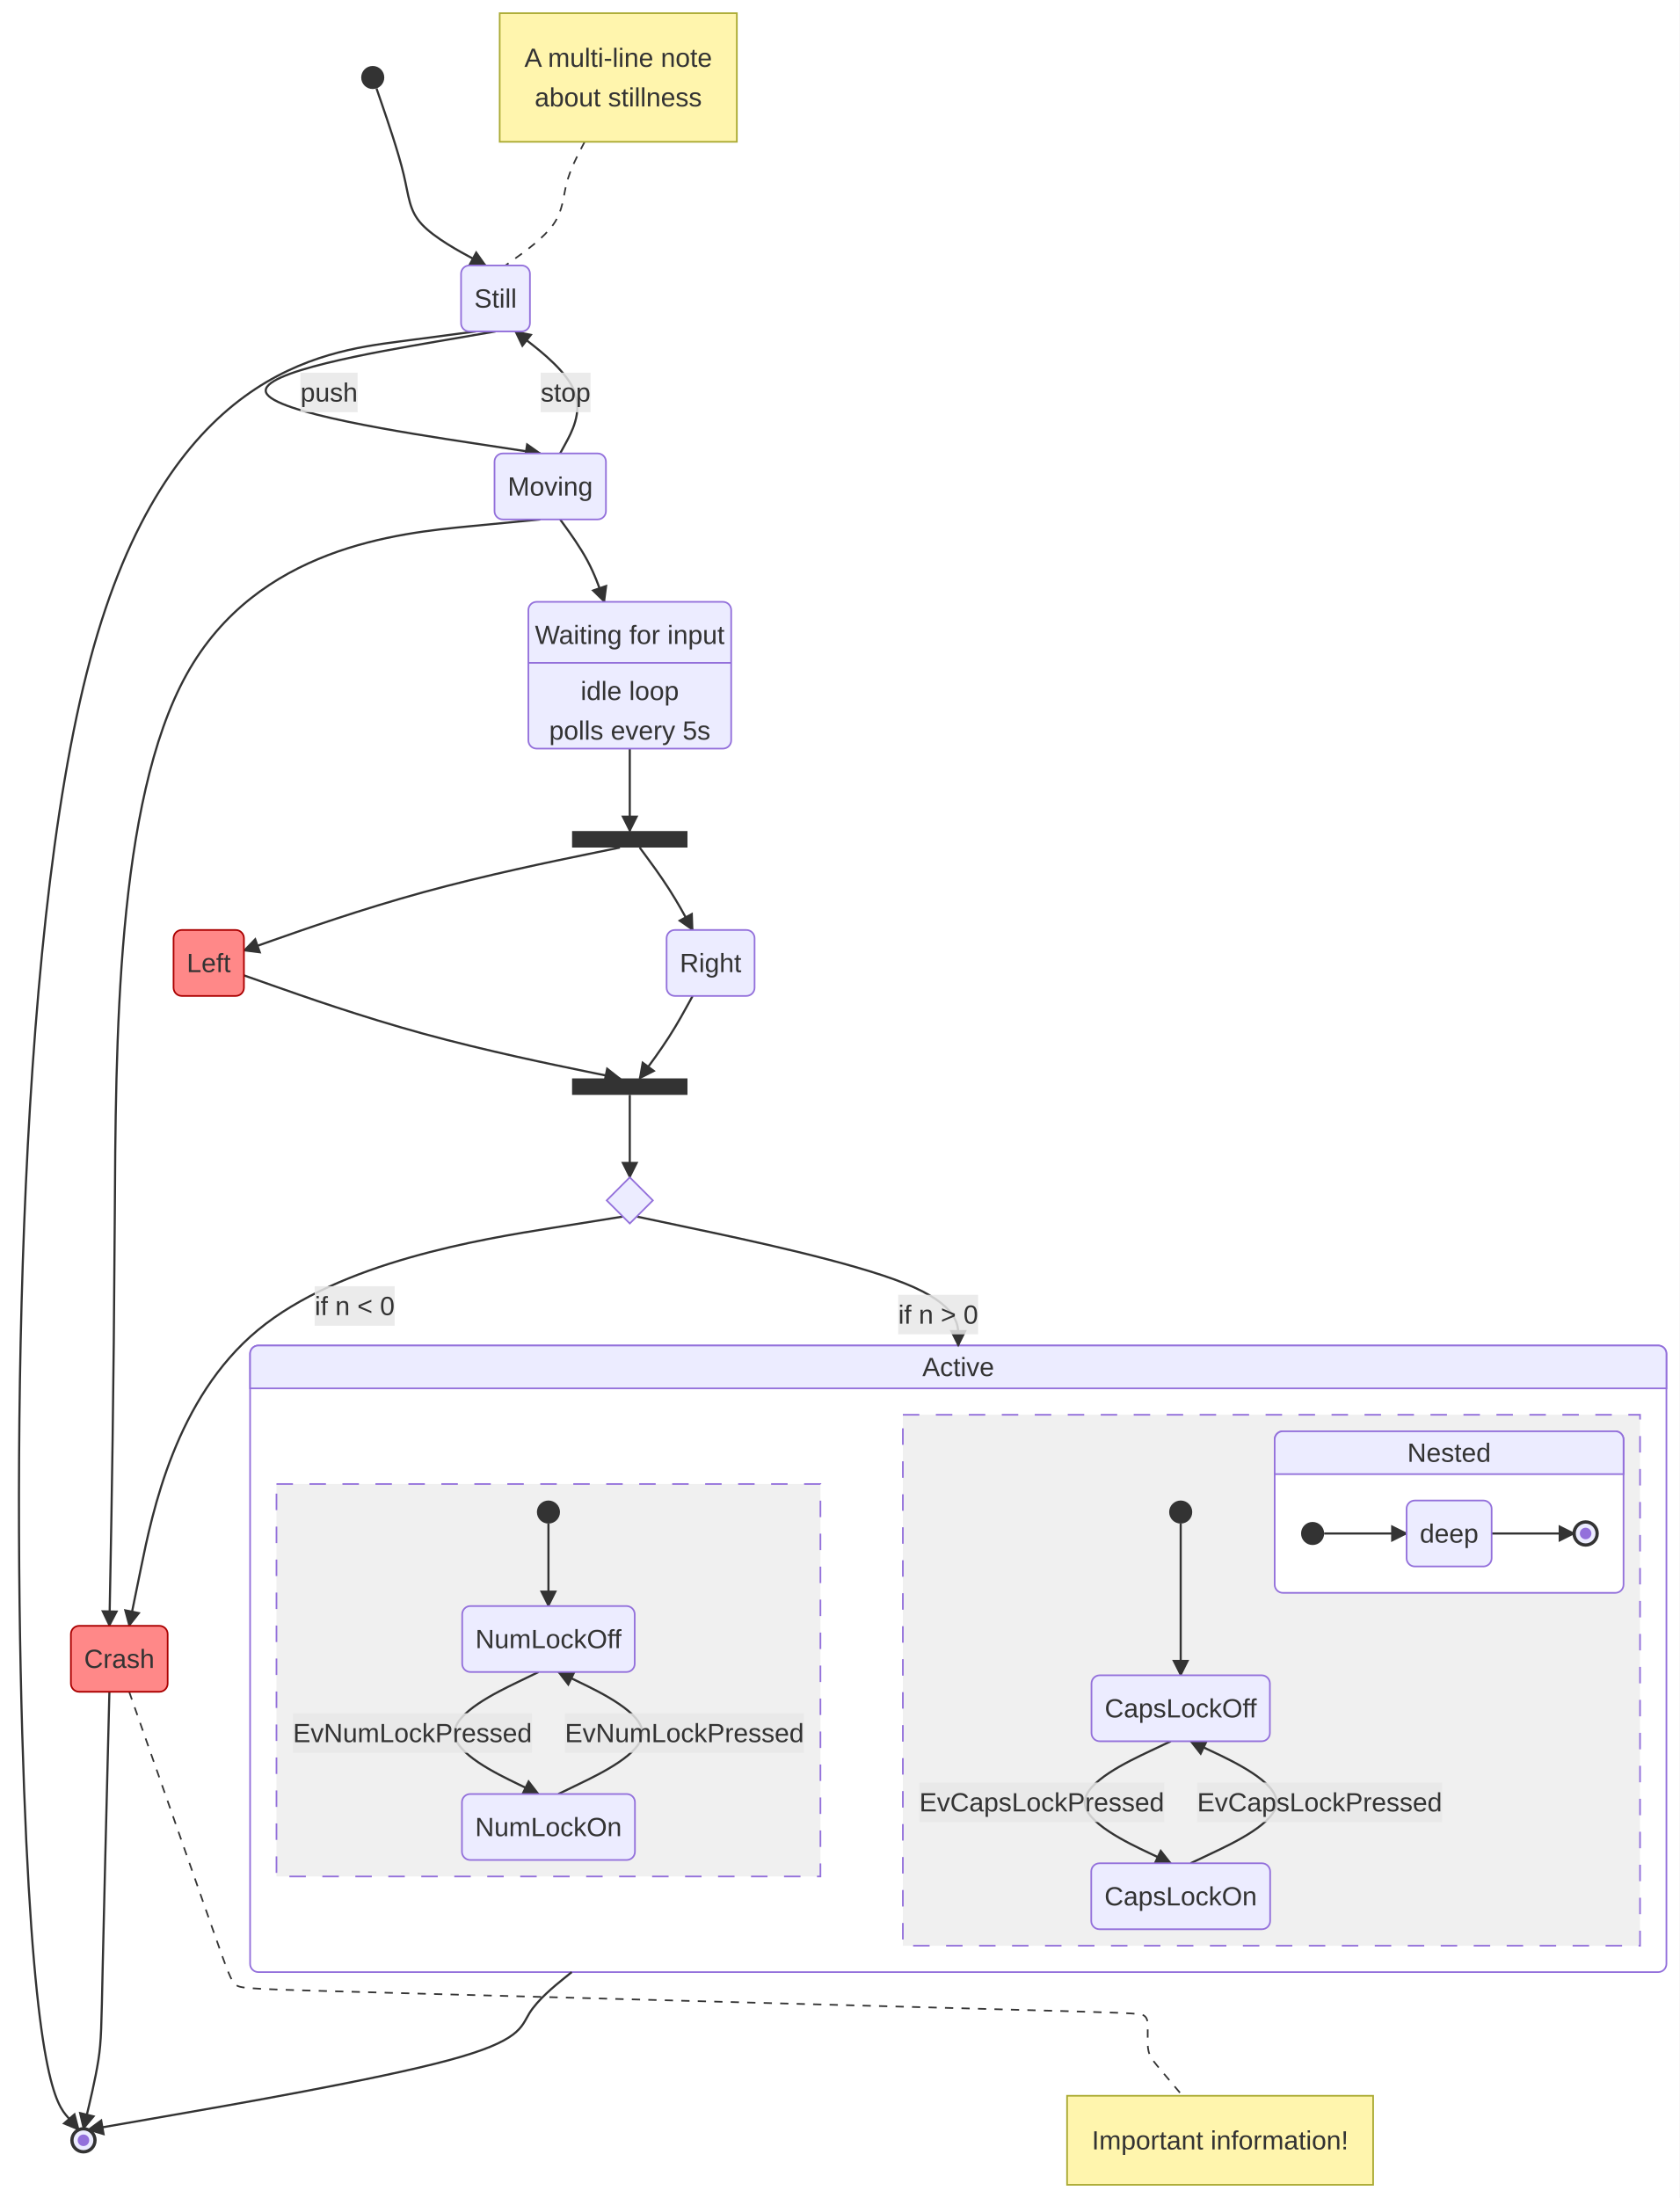
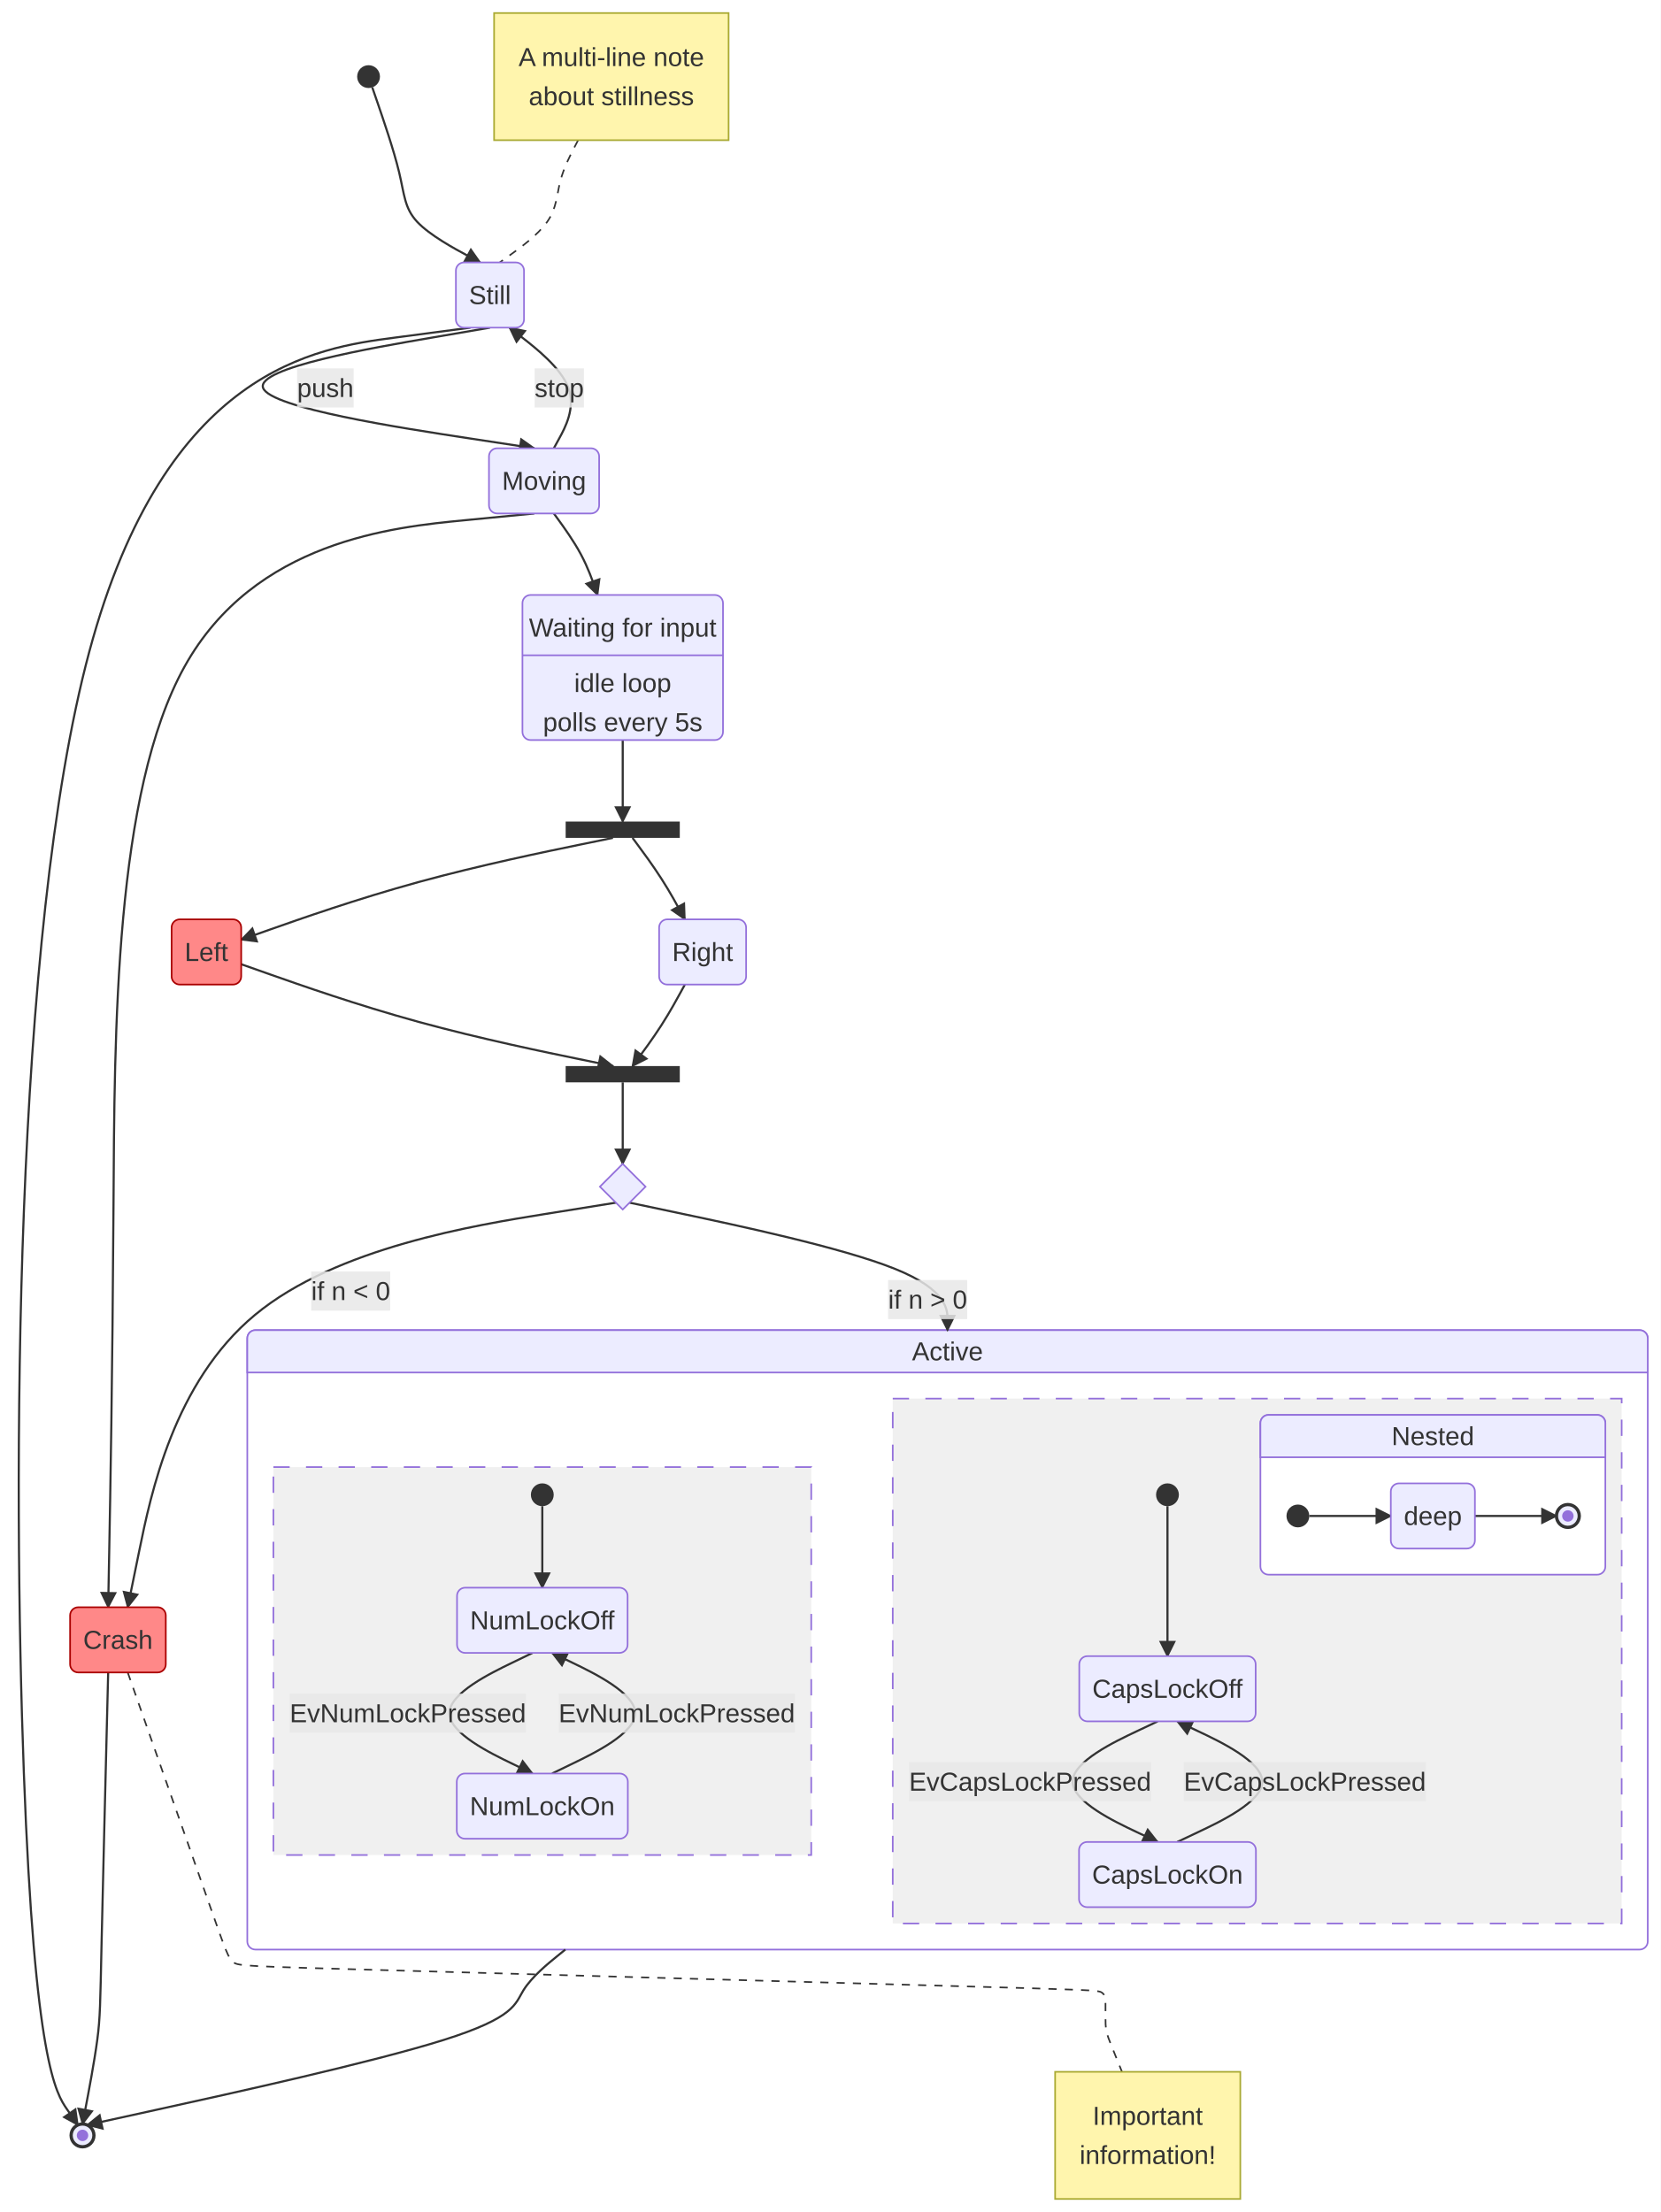
- <svg xmlns="http://www.w3.org/2000/svg" id="mermaid" class="statediagram" width="1018.7" height="1333" viewBox="-893.1 17 1018.7 1333" role="graphics-document document" aria-roledescription="statediagram">
+ <svg xmlns="http://www.w3.org/2000/svg" id="mermaid" class="statediagram" width="1018.7" height="1357" viewBox="-821.07 17 1018.7 1357" role="graphics-document document" aria-roledescription="statediagram">
  <style>#mermaid{font-family:"trebuchet ms",verdana,arial,sans-serif;font-size:16px;fill:#333;}#mermaid .st{fill:#ECECFF;stroke:#9370DB;stroke-width:1px;}#mermaid .bar,#mermaid .start{fill:#333;stroke:none;}#mermaid .endo{fill:#ECECFF;stroke:#333;stroke-width:2px;}#mermaid .endi{fill:#9370DB;}#mermaid .choice{fill:#ECECFF;stroke:#9370DB;stroke-width:1px;}#mermaid .comp{fill:#fff;stroke:#9370DB;stroke-width:1px;}#mermaid .comp-t{fill:#ECECFF;stroke:#9370DB;stroke-width:1px;}#mermaid .region{fill:#f0f0f0;stroke:#9370DB;stroke-width:1px;stroke-dasharray:10,10;}#mermaid .div{stroke:#9370DB;stroke-width:1px;}#mermaid .tr{fill:none;stroke:#333;stroke-width:1.3px;}#mermaid .lbl{fill:#e8e8e8;opacity:0.85;}#mermaid .note{fill:#fff5ad;stroke:#aaaa33;stroke-width:1px;}#mermaid .note-l{stroke:#333;stroke-width:1px;stroke-dasharray:5;}</style>
-   <rect x="-893.1" y="17" width="1018.7" height="1333" fill="white" />
+   <rect x="-821.07" y="17" width="1018.7" height="1357" fill="white" />
  <defs>
    <marker id="st-arrow" viewBox="0 0 10 10" refX="9" refY="5" markerWidth="8" markerHeight="8" orient="auto">
      <path d="M0,0 L10,5 L0,10 z" fill="#333" />
    </marker>
  </defs>
-   <rect class="comp" x="-741.41" y="833" width="859.02" height="380" rx="5" />
-   <path class="comp-t" d="M-741.41,859 v-21 a5,5 0 0 1 5,-5 h849.02 a5,5 0 0 1 5,5 v21 z" />
-   <text x="-311.9" y="846" text-anchor="middle" dominant-baseline="central">Active</text>
-   <rect class="region" x="-725.41" y="917" width="329.91" height="238" />
-   <rect class="region" x="-345.5" y="875" width="447.11" height="322" />
-   <rect class="comp" x="-119.99" y="885" width="211.59" height="98" rx="5" />
-   <path class="comp-t" d="M-119.99,911 v-21 a5,5 0 0 1 5,-5 h201.59 a5,5 0 0 1 5,5 v21 z" />
-   <text x="-14.19" y="898" text-anchor="middle" dominant-baseline="central">Nested</text>
-   <path class="tr" d="M-664.75,70.62L-661.46,80.18C-658.18,89.75 -651.6,108.87 -648.31,122.6C-645.03,136.33 -645.03,144.67 -637.28,153C-629.54,161.33 -614.05,169.67 -606.31,173.83L-598.57,178" marker-end="url(#st-arrow)" />
-   <path class="tr" d="M-604.57,218L-651.32,224.17C-698.08,230.33 -791.59,242.67 -838.34,416.83C-885.1,591 -885.1,927 -878.47,1102.6C-871.85,1278.21 -858.6,1293.41 -851.98,1301.01L-845.35,1308.62" marker-end="url(#st-arrow)" />
-   <path class="tr" d="M-592.57,218L-628.49,224.17C-664.41,230.33 -736.25,242.67 -731.72,255C-727.18,267.33 -646.28,279.67 -605.83,285.83L-565.38,292" marker-end="url(#st-arrow)" />
-   <path class="tr" d="M-553.38,292L-550.01,285.83C-546.64,279.67 -539.89,267.33 -544.42,255C-548.95,242.67 -564.76,230.33 -572.66,224.17L-580.57,218" marker-end="url(#st-arrow)" />
-   <path class="tr" d="M-565.38,332L-608.29,336.17C-651.2,340.33 -737.02,348.67 -779.93,426C-822.84,503.33 -822.84,649.67 -823.5,757.33C-824.15,865 -825.45,934 -826.1,968.5L-826.75,1003" marker-end="url(#st-arrow)" />
-   <path class="tr" d="M-826.75,1043L-827.56,1075.5C-828.38,1108 -830,1173 -830.81,1209.67C-831.62,1246.33 -831.62,1254.67 -833.43,1266.33C-835.24,1278 -838.86,1293 -840.67,1300.5L-842.48,1308" marker-end="url(#st-arrow)" />
-   <path class="tr" d="M-553.38,332L-550.36,336.17C-547.34,340.33 -541.3,348.67 -536.83,357C-532.36,365.33 -529.47,373.67 -528.02,377.83L-526.58,382" marker-end="url(#st-arrow)" />
-   <path class="tr" d="M-511.13,471L-511.13,521" marker-end="url(#st-arrow)" />
-   <path class="tr" d="M-517.13,531L-537.41,535.17C-557.69,539.33 -598.25,547.67 -636.26,558.08C-674.26,568.49 -709.71,580.99 -727.43,587.23L-745.16,593.48" marker-end="url(#st-arrow)" />
-   <path class="tr" d="M-505.13,531L-502.04,535.17C-498.96,539.33 -492.79,547.67 -487.44,556C-482.08,564.33 -477.55,572.67 -475.28,576.83L-473.01,581" marker-end="url(#st-arrow)" />
-   <path class="tr" d="M-745.16,608.52L-727.43,614.77C-709.71,621.01 -674.26,633.51 -636.26,643.92C-598.25,654.33 -557.69,662.67 -537.41,666.83L-517.13,671" marker-end="url(#st-arrow)" />
-   <path class="tr" d="M-473.01,621L-475.28,625.17C-477.55,629.33 -482.08,637.67 -487.44,646C-492.79,654.33 -498.96,662.67 -502.04,666.83L-505.13,671" marker-end="url(#st-arrow)" />
-   <path class="tr" d="M-511.13,681L-511.13,731" marker-end="url(#st-arrow)" />
-   <path class="tr" d="M-515.33,754.8L-558.19,761.67C-601.05,768.53 -686.78,782.27 -736.68,823.63C-786.58,865 -800.67,934 -807.71,968.5L-814.75,1003" marker-end="url(#st-arrow)" />
-   <path class="note-l" fill="none" d="M-814.75,1043L-804.97,1070.8C-795.19,1098.6 -775.62,1154.2 -765.07,1184.2C-754.51,1214.2 -752.96,1218.6 -749.85,1220.86C-746.75,1223.13 -742.08,1223.25 -652.01,1225.69C-561.94,1228.13 -386.47,1232.87 -296.4,1235.31C-206.33,1237.75 -201.66,1237.87 -199.33,1239.33C-197,1240.78 -197,1243.56 -197,1246.33C-197,1249.11 -197,1251.89 -197,1254.67C-197,1257.44 -197,1260.22 -195.82,1263C-194.65,1265.78 -192.31,1268.56 -188.79,1272.72C-185.27,1276.89 -180.58,1282.44 -178.23,1285.22L-175.89,1288" />
-   <path class="note-l" fill="none" d="M-538.5,103L-540.67,107.17C-542.85,111.33 -547.21,119.67 -549.39,128C-551.57,136.33 -551.57,144.67 -557.4,153C-563.23,161.33 -574.9,169.67 -580.73,173.83L-586.57,178" />
-   <path class="tr" d="M-506.93,754.8L-474.42,761.67C-441.92,768.53 -376.91,782.27 -344.41,795.3C-311.9,808.33 -311.9,820.67 -311.9,826.83L-311.9,833" marker-end="url(#st-arrow)" />
-   <path class="tr" d="M-546.34,1213L-551.49,1217.17C-556.63,1221.33 -566.91,1229.67 -572.05,1238C-577.19,1246.33 -577.19,1254.67 -620.93,1266.44C-664.66,1278.21 -752.14,1293.41 -795.87,1301.01L-839.61,1308.62" marker-end="url(#st-arrow)" />
-   <rect class="lbl" x="-710.88" y="243" width="34.7" height="24" />
-   <text x="-693.53" y="255" text-anchor="middle" dominant-baseline="central">push</text>
-   <rect class="lbl" x="-565.18" y="243" width="30.25" height="24" />
-   <text x="-550.06" y="255" text-anchor="middle" dominant-baseline="central">stop</text>
-   <rect class="lbl" x="-702.23" y="797.02" width="48.48" height="24" />
-   <text x="-677.98" y="809.02" text-anchor="middle" dominant-baseline="central">if n &lt; 0</text>
-   <rect class="lbl" x="-348.33" y="802.24" width="48.48" height="24" />
-   <text x="-324.09" y="814.24" text-anchor="middle" dominant-baseline="central">if n &gt; 0</text>
-   <path class="tr" d="M-560.46,941L-560.46,991" marker-end="url(#st-arrow)" />
-   <path class="tr" d="M-566.46,1031L-579.2,1037.17C-591.95,1043.33 -617.44,1055.67 -617.44,1068C-617.44,1080.33 -591.95,1092.67 -579.2,1098.83L-566.46,1105" marker-end="url(#st-arrow)" />
-   <path class="tr" d="M-554.46,1105L-541.71,1098.83C-528.96,1092.67 -503.47,1080.33 -503.47,1068C-503.47,1055.67 -528.96,1043.33 -541.71,1037.17L-554.46,1031" marker-end="url(#st-arrow)" />
-   <rect class="lbl" x="-715.41" y="1056" width="144.95" height="24" />
-   <text x="-642.93" y="1068" text-anchor="middle" dominant-baseline="central">EvNumLockPressed</text>
-   <rect class="lbl" x="-550.46" y="1056" width="144.95" height="24" />
-   <text x="-477.98" y="1068" text-anchor="middle" dominant-baseline="central">EvNumLockPressed</text>
-   <path class="tr" d="M-176.99,941L-176.99,1033" marker-end="url(#st-arrow)" />
-   <path class="tr" d="M-182.99,1073L-196.03,1079.17C-209.07,1085.33 -235.16,1097.67 -235.16,1110C-235.16,1122.33 -209.07,1134.67 -196.03,1140.83L-182.99,1147" marker-end="url(#st-arrow)" />
-   <path class="tr" d="M-170.99,1147L-157.95,1140.83C-144.9,1134.67 -118.82,1122.33 -118.82,1110C-118.82,1097.67 -144.9,1085.33 -157.95,1079.17L-170.99,1073" marker-end="url(#st-arrow)" />
-   <rect class="lbl" x="-335.5" y="1098" width="148.52" height="24" />
-   <text x="-261.25" y="1110" text-anchor="middle" dominant-baseline="central">EvCapsLockPressed</text>
-   <rect class="lbl" x="-166.99" y="1098" width="148.52" height="24" />
-   <text x="-92.73" y="1110" text-anchor="middle" dominant-baseline="central">EvCapsLockPressed</text>
-   <path class="tr" d="M-89.99,947L-39.99,947" marker-end="url(#st-arrow)" />
-   <path class="tr" d="M11.61,947L61.61,947" marker-end="url(#st-arrow)" />
-   <circle class="start" cx="-667.03" cy="64" r="7" />
-   <rect class="st" x="-613.46" y="178" width="41.78" height="40" rx="5" />
-   <text x="-592.57" y="198" text-anchor="middle" dominant-baseline="central">Still</text>
-   <circle class="endo" cx="-842.48" cy="1315" r="7" />
-   <circle class="endi" cx="-842.48" cy="1315" r="3.5" />
-   <rect class="st" x="-593.17" y="292" width="67.58" height="40" rx="5" />
-   <text x="-559.38" y="312" text-anchor="middle" dominant-baseline="central">Moving</text>
-   <rect class="st" x="-850.1" y="1003" width="58.69" height="40" rx="5" style="fill:#f88;stroke:#a00" />
-   <text x="-820.75" y="1023" text-anchor="middle" dominant-baseline="central">Crash</text>
-   <rect class="st" x="-572.64" y="382" width="123.02" height="89" rx="5" />
-   <text x="-511.13" y="402" text-anchor="middle" dominant-baseline="central">Waiting for input</text>
-   <line class="div" x1="-572.64" y1="419" x2="-449.62" y2="419" />
-   <text x="-511.13" y="436" text-anchor="middle" dominant-baseline="central">idle loop</text>
-   <text x="-511.13" y="460" text-anchor="middle" dominant-baseline="central">polls every 5s</text>
-   <rect class="bar" x="-546.13" y="521" width="70" height="10" />
-   <rect class="st" x="-787.84" y="581" width="42.69" height="40" rx="5" style="fill:#f88;stroke:#a00" />
-   <text x="-766.5" y="601" text-anchor="middle" dominant-baseline="central">Left</text>
-   <rect class="st" x="-488.8" y="581" width="53.36" height="40" rx="5" />
-   <text x="-462.12" y="601" text-anchor="middle" dominant-baseline="central">Right</text>
-   <rect class="bar" x="-546.13" y="671" width="70" height="10" />
-   <path class="choice" d="M-511.13,731L-497.13,745L-511.13,759L-525.13,745Z" />
-   <circle class="start" cx="-560.46" cy="934" r="7" />
-   <rect class="st" x="-612.77" y="991" width="104.63" height="40" rx="5" />
-   <text x="-560.46" y="1011" text-anchor="middle" dominant-baseline="central">NumLockOff</text>
-   <rect class="st" x="-612.92" y="1105" width="104.92" height="40" rx="5" />
-   <text x="-560.46" y="1125" text-anchor="middle" dominant-baseline="central">NumLockOn</text>
-   <circle class="start" cx="-176.99" cy="934" r="7" />
-   <rect class="st" x="-231.09" y="1033" width="108.2" height="40" rx="5" />
-   <text x="-176.99" y="1053" text-anchor="middle" dominant-baseline="central">CapsLockOff</text>
-   <rect class="st" x="-231.24" y="1147" width="108.5" height="40" rx="5" />
-   <text x="-176.99" y="1167" text-anchor="middle" dominant-baseline="central">CapsLockOn</text>
-   <circle class="start" cx="-96.99" cy="947" r="7" />
-   <rect class="st" x="-39.99" y="927" width="51.59" height="40" rx="5" />
-   <text x="-14.19" y="947" text-anchor="middle" dominant-baseline="central">deep</text>
-   <circle class="endo" cx="68.61" cy="947" r="7" />
-   <circle class="endi" cx="68.61" cy="947" r="3.5" />
-   <rect class="note" x="-245.9" y="1288" width="185.63" height="54" />
-   <text x="-153.09" y="1315" text-anchor="middle" dominant-baseline="central">Important information!</text>
-   <rect class="note" x="-590.03" y="25" width="143.84" height="78" />
-   <text x="-518.11" y="52" text-anchor="middle" dominant-baseline="central">A multi-line note</text>
-   <text x="-518.11" y="76" text-anchor="middle" dominant-baseline="central">about stillness</text>
+   <rect class="comp" x="-669.38" y="833" width="859.02" height="380" rx="5" />
+   <path class="comp-t" d="M-669.38,859 v-21 a5,5 0 0 1 5,-5 h849.02 a5,5 0 0 1 5,5 v21 z" />
+   <text x="-239.87" y="846" text-anchor="middle" dominant-baseline="central">Active</text>
+   <rect class="region" x="-653.38" y="917" width="329.91" height="238" />
+   <rect class="region" x="-273.47" y="875" width="447.11" height="322" />
+   <rect class="comp" x="-47.96" y="885" width="211.59" height="98" rx="5" />
+   <path class="comp-t" d="M-47.96,911 v-21 a5,5 0 0 1 5,-5 h201.59 a5,5 0 0 1 5,5 v21 z" />
+   <text x="57.84" y="898" text-anchor="middle" dominant-baseline="central">Nested</text>
+   <path class="tr" d="M-592.72,70.62L-589.43,80.18C-586.15,89.75 -579.57,108.87 -576.28,122.6C-573,136.33 -573,144.67 -565.25,153C-557.51,161.33 -542.02,169.67 -534.28,173.83L-526.54,178" marker-end="url(#st-arrow)" />
+   <path class="tr" d="M-532.54,218L-579.29,224.17C-626.05,230.33 -719.56,242.67 -766.31,416.83C-813.07,591 -813.07,927 -806.44,1104.6C-799.82,1282.21 -786.57,1301.41 -779.95,1311.01L-773.32,1320.62" marker-end="url(#st-arrow)" />
+   <path class="tr" d="M-520.54,218L-556.46,224.17C-592.38,230.33 -664.21,242.67 -659.68,255C-655.15,267.33 -574.25,279.67 -533.8,285.83L-493.35,292" marker-end="url(#st-arrow)" />
+   <path class="tr" d="M-481.35,292L-477.98,285.83C-474.61,279.67 -467.86,267.33 -472.39,255C-476.92,242.67 -492.73,230.33 -500.63,224.17L-508.54,218" marker-end="url(#st-arrow)" />
+   <path class="tr" d="M-493.35,332L-536.26,336.17C-579.17,340.33 -664.99,348.67 -707.9,426C-750.81,503.33 -750.81,649.67 -751.46,757.33C-752.12,865 -753.42,934 -754.07,968.5L-754.72,1003" marker-end="url(#st-arrow)" />
+   <path class="tr" d="M-754.72,1043L-755.53,1075.5C-756.34,1108 -757.96,1173 -758.78,1209.67C-759.59,1246.33 -759.59,1254.67 -761.4,1268.33C-763.21,1282 -766.83,1301 -768.64,1310.5L-770.45,1320" marker-end="url(#st-arrow)" />
+   <path class="tr" d="M-481.35,332L-478.33,336.17C-475.31,340.33 -469.27,348.67 -464.8,357C-460.33,365.33 -457.44,373.67 -455.99,377.83L-454.55,382" marker-end="url(#st-arrow)" />
+   <path class="tr" d="M-439.1,471L-439.1,521" marker-end="url(#st-arrow)" />
+   <path class="tr" d="M-445.1,531L-465.38,535.17C-485.66,539.33 -526.22,547.67 -564.23,558.08C-602.23,568.49 -637.68,580.99 -655.4,587.23L-673.13,593.48" marker-end="url(#st-arrow)" />
+   <path class="tr" d="M-433.1,531L-430.01,535.17C-426.93,539.33 -420.76,547.67 -415.41,556C-410.05,564.33 -405.52,572.67 -403.25,576.83L-400.98,581" marker-end="url(#st-arrow)" />
+   <path class="tr" d="M-673.13,608.52L-655.4,614.77C-637.68,621.01 -602.23,633.51 -564.23,643.92C-526.22,654.33 -485.66,662.67 -465.38,666.83L-445.1,671" marker-end="url(#st-arrow)" />
+   <path class="tr" d="M-400.98,621L-403.25,625.17C-405.52,629.33 -410.05,637.67 -415.41,646C-420.76,654.33 -426.93,662.67 -430.01,666.83L-433.1,671" marker-end="url(#st-arrow)" />
+   <path class="tr" d="M-439.1,681L-439.1,731" marker-end="url(#st-arrow)" />
+   <path class="tr" d="M-443.3,754.8L-486.16,761.67C-529.02,768.53 -614.75,782.27 -664.65,823.63C-714.55,865 -728.64,934 -735.68,968.5L-742.72,1003" marker-end="url(#st-arrow)" />
+   <path class="note-l" fill="none" d="M-742.72,1043L-732.94,1070.8C-723.16,1098.6 -703.59,1154.2 -693.03,1184.2C-682.48,1214.2 -680.93,1218.6 -677.82,1220.86C-674.71,1223.13 -670.05,1223.26 -582.98,1225.7C-495.91,1228.13 -326.44,1232.87 -239.37,1235.3C-152.3,1237.74 -147.64,1237.87 -145.31,1239.32C-142.97,1240.78 -142.97,1243.56 -142.97,1246.33C-142.97,1249.11 -142.97,1251.89 -142.97,1254.67C-142.97,1257.44 -142.97,1260.22 -142.41,1263C-141.85,1265.78 -140.72,1268.56 -139.04,1272.72C-137.35,1276.89 -135.1,1282.44 -133.98,1285.22L-132.86,1288" />
+   <path class="note-l" fill="none" d="M-466.46,103L-468.64,107.17C-470.82,111.33 -475.18,119.67 -477.36,128C-479.54,136.33 -479.54,144.67 -485.37,153C-491.2,161.33 -502.87,169.67 -508.7,173.83L-514.54,178" />
+   <path class="tr" d="M-434.9,754.8L-402.39,761.67C-369.89,768.53 -304.88,782.27 -272.38,795.3C-239.87,808.33 -239.87,820.67 -239.87,826.83L-239.87,833" marker-end="url(#st-arrow)" />
+   <path class="tr" d="M-474.31,1213L-479.45,1217.17C-484.6,1221.33 -494.88,1229.67 -500.02,1238C-505.16,1246.33 -505.16,1254.67 -548.9,1268.44C-592.63,1282.21 -680.1,1301.41 -723.84,1311.01L-767.58,1320.62" marker-end="url(#st-arrow)" />
+   <rect class="lbl" x="-638.85" y="243" width="34.7" height="24" />
+   <text x="-621.5" y="255" text-anchor="middle" dominant-baseline="central">push</text>
+   <rect class="lbl" x="-493.15" y="243" width="30.25" height="24" />
+   <text x="-478.03" y="255" text-anchor="middle" dominant-baseline="central">stop</text>
+   <rect class="lbl" x="-630.2" y="797.02" width="48.48" height="24" />
+   <text x="-605.95" y="809.02" text-anchor="middle" dominant-baseline="central">if n &lt; 0</text>
+   <rect class="lbl" x="-276.3" y="802.24" width="48.48" height="24" />
+   <text x="-252.06" y="814.24" text-anchor="middle" dominant-baseline="central">if n &gt; 0</text>
+   <path class="tr" d="M-488.43,941L-488.43,991" marker-end="url(#st-arrow)" />
+   <path class="tr" d="M-494.43,1031L-507.17,1037.17C-519.92,1043.33 -545.41,1055.67 -545.41,1068C-545.41,1080.33 -519.92,1092.67 -507.17,1098.83L-494.43,1105" marker-end="url(#st-arrow)" />
+   <path class="tr" d="M-482.43,1105L-469.68,1098.83C-456.93,1092.67 -431.44,1080.33 -431.44,1068C-431.44,1055.67 -456.93,1043.33 -469.68,1037.17L-482.43,1031" marker-end="url(#st-arrow)" />
+   <rect class="lbl" x="-643.38" y="1056" width="144.95" height="24" />
+   <text x="-570.9" y="1068" text-anchor="middle" dominant-baseline="central">EvNumLockPressed</text>
+   <rect class="lbl" x="-478.43" y="1056" width="144.95" height="24" />
+   <text x="-405.95" y="1068" text-anchor="middle" dominant-baseline="central">EvNumLockPressed</text>
+   <path class="tr" d="M-104.96,941L-104.96,1033" marker-end="url(#st-arrow)" />
+   <path class="tr" d="M-110.96,1073L-124,1079.17C-137.04,1085.33 -163.13,1097.67 -163.13,1110C-163.13,1122.33 -137.04,1134.67 -124,1140.83L-110.96,1147" marker-end="url(#st-arrow)" />
+   <path class="tr" d="M-98.96,1147L-85.91,1140.83C-72.87,1134.67 -46.79,1122.33 -46.79,1110C-46.79,1097.67 -72.87,1085.33 -85.91,1079.17L-98.96,1073" marker-end="url(#st-arrow)" />
+   <rect class="lbl" x="-263.47" y="1098" width="148.52" height="24" />
+   <text x="-189.21" y="1110" text-anchor="middle" dominant-baseline="central">EvCapsLockPressed</text>
+   <rect class="lbl" x="-94.96" y="1098" width="148.52" height="24" />
+   <text x="-20.7" y="1110" text-anchor="middle" dominant-baseline="central">EvCapsLockPressed</text>
+   <path class="tr" d="M-17.96,947L32.04,947" marker-end="url(#st-arrow)" />
+   <path class="tr" d="M83.64,947L133.64,947" marker-end="url(#st-arrow)" />
+   <circle class="start" cx="-595" cy="64" r="7" />
+   <rect class="st" x="-541.43" y="178" width="41.78" height="40" rx="5" />
+   <text x="-520.54" y="198" text-anchor="middle" dominant-baseline="central">Still</text>
+   <circle class="endo" cx="-770.45" cy="1327" r="7" />
+   <circle class="endi" cx="-770.45" cy="1327" r="3.5" />
+   <rect class="st" x="-521.14" y="292" width="67.58" height="40" rx="5" />
+   <text x="-487.35" y="312" text-anchor="middle" dominant-baseline="central">Moving</text>
+   <rect class="st" x="-778.07" y="1003" width="58.69" height="40" rx="5" style="fill:#f88;stroke:#a00" />
+   <text x="-748.72" y="1023" text-anchor="middle" dominant-baseline="central">Crash</text>
+   <rect class="st" x="-500.61" y="382" width="123.02" height="89" rx="5" />
+   <text x="-439.1" y="402" text-anchor="middle" dominant-baseline="central">Waiting for input</text>
+   <line class="div" x1="-500.61" y1="419" x2="-377.59" y2="419" />
+   <text x="-439.1" y="436" text-anchor="middle" dominant-baseline="central">idle loop</text>
+   <text x="-439.1" y="460" text-anchor="middle" dominant-baseline="central">polls every 5s</text>
+   <rect class="bar" x="-474.1" y="521" width="70" height="10" />
+   <rect class="st" x="-715.81" y="581" width="42.69" height="40" rx="5" style="fill:#f88;stroke:#a00" />
+   <text x="-694.47" y="601" text-anchor="middle" dominant-baseline="central">Left</text>
+   <rect class="st" x="-416.77" y="581" width="53.36" height="40" rx="5" />
+   <text x="-390.09" y="601" text-anchor="middle" dominant-baseline="central">Right</text>
+   <rect class="bar" x="-474.1" y="671" width="70" height="10" />
+   <path class="choice" d="M-439.1,731L-425.1,745L-439.1,759L-453.1,745Z" />
+   <circle class="start" cx="-488.43" cy="934" r="7" />
+   <rect class="st" x="-540.74" y="991" width="104.63" height="40" rx="5" />
+   <text x="-488.43" y="1011" text-anchor="middle" dominant-baseline="central">NumLockOff</text>
+   <rect class="st" x="-540.89" y="1105" width="104.92" height="40" rx="5" />
+   <text x="-488.43" y="1125" text-anchor="middle" dominant-baseline="central">NumLockOn</text>
+   <circle class="start" cx="-104.96" cy="934" r="7" />
+   <rect class="st" x="-159.06" y="1033" width="108.2" height="40" rx="5" />
+   <text x="-104.96" y="1053" text-anchor="middle" dominant-baseline="central">CapsLockOff</text>
+   <rect class="st" x="-159.21" y="1147" width="108.5" height="40" rx="5" />
+   <text x="-104.96" y="1167" text-anchor="middle" dominant-baseline="central">CapsLockOn</text>
+   <circle class="start" cx="-24.96" cy="947" r="7" />
+   <rect class="st" x="32.04" y="927" width="51.59" height="40" rx="5" />
+   <text x="57.84" y="947" text-anchor="middle" dominant-baseline="central">deep</text>
+   <circle class="endo" cx="140.64" cy="947" r="7" />
+   <circle class="endi" cx="140.64" cy="947" r="3.5" />
+   <rect class="note" x="-173.87" y="1288" width="113.59" height="78" />
+   <text x="-117.07" y="1315" text-anchor="middle" dominant-baseline="central">Important</text>
+   <text x="-117.07" y="1339" text-anchor="middle" dominant-baseline="central">information!</text>
+   <rect class="note" x="-518" y="25" width="143.84" height="78" />
+   <text x="-446.07" y="52" text-anchor="middle" dominant-baseline="central">A multi-line note</text>
+   <text x="-446.07" y="76" text-anchor="middle" dominant-baseline="central">about stillness</text>
</svg>
